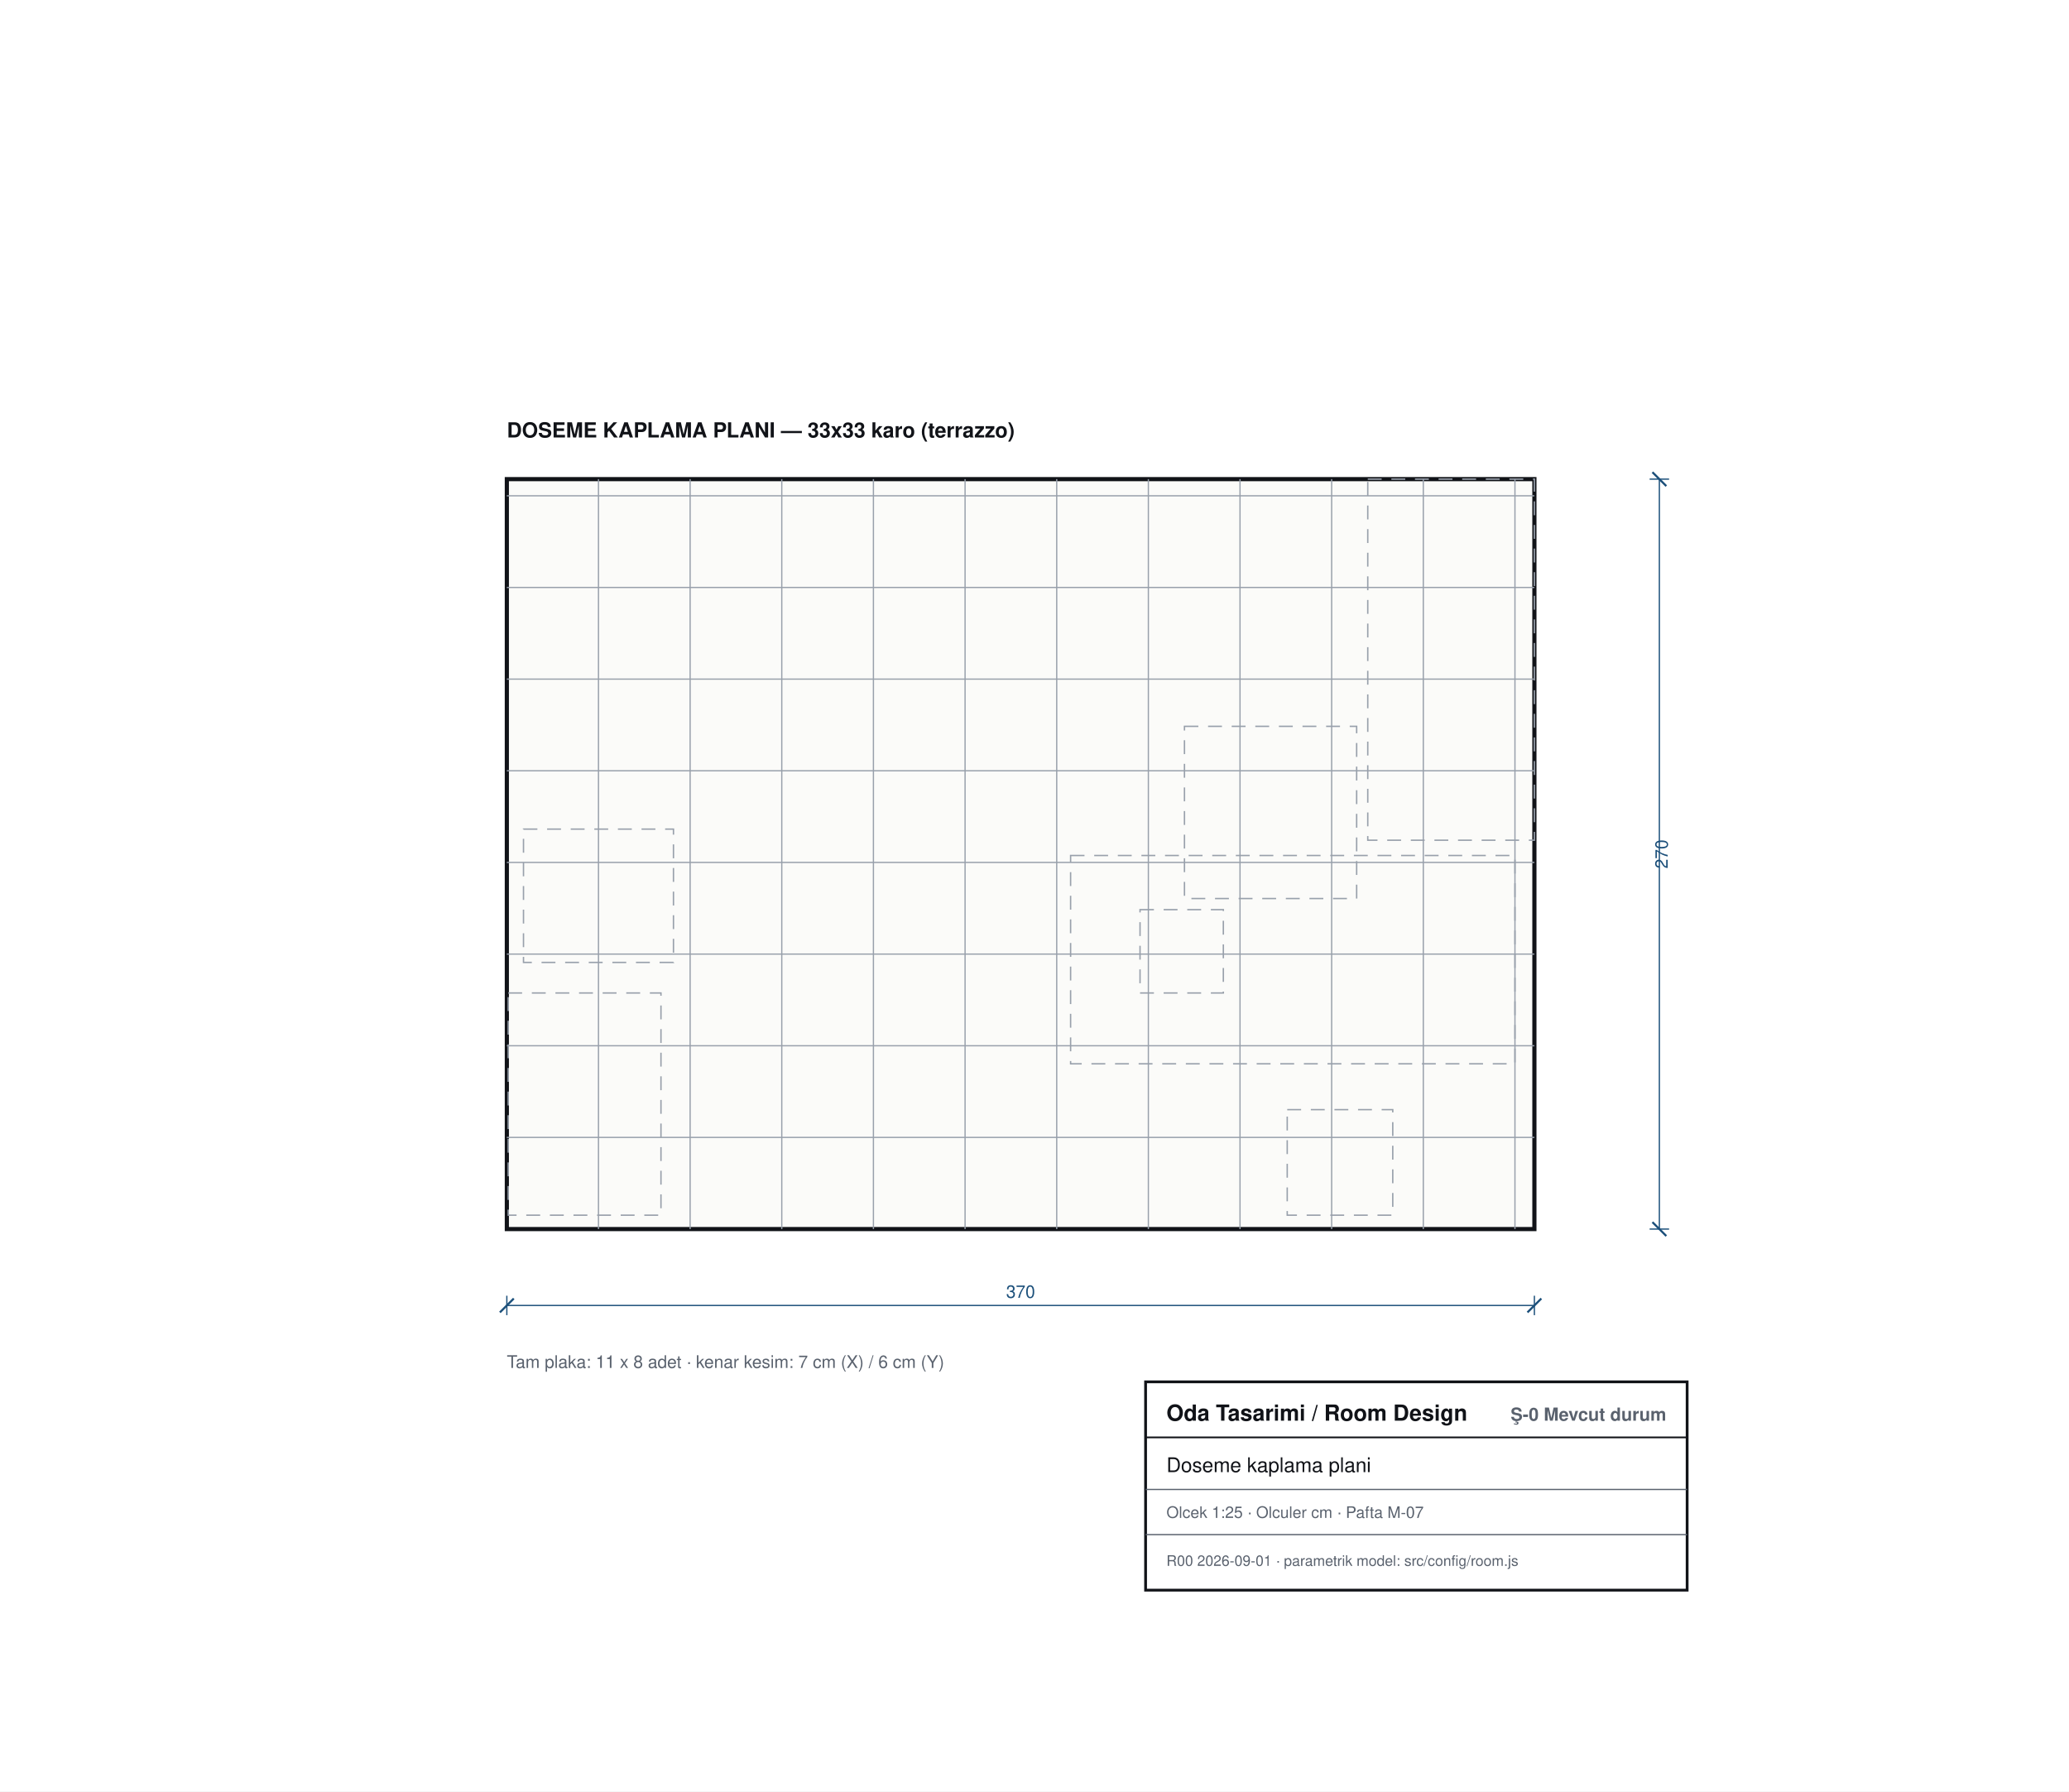
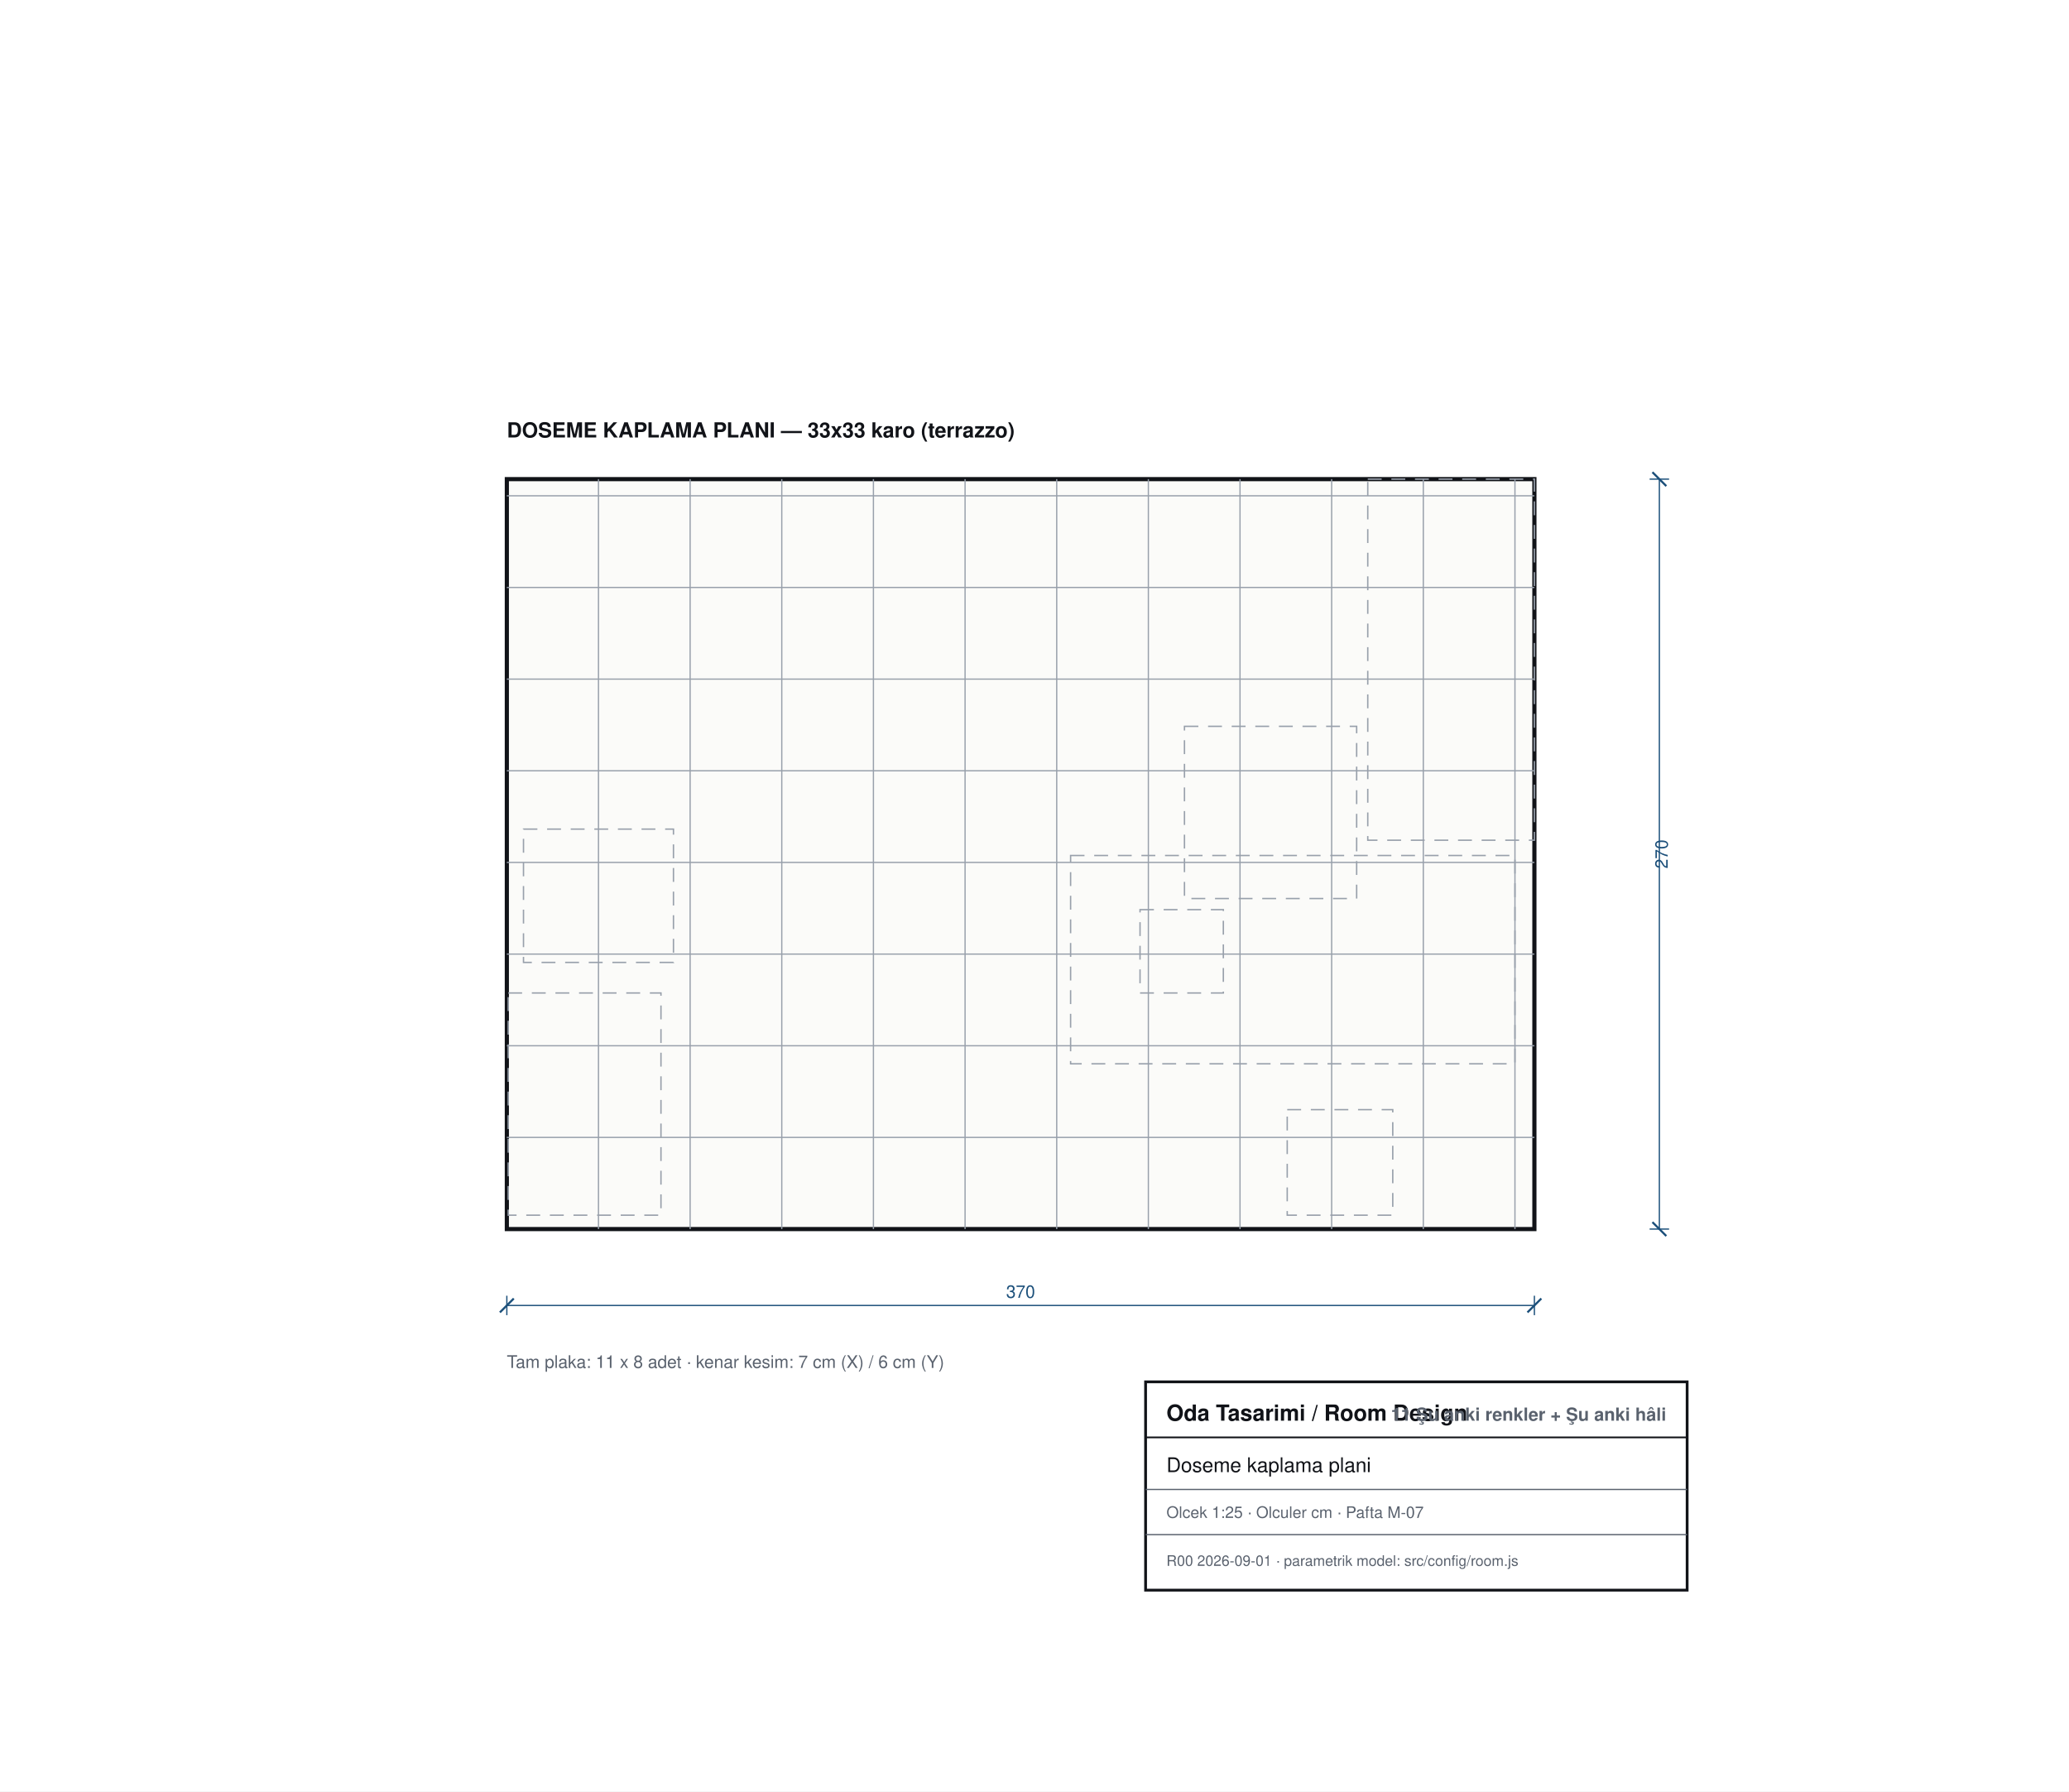
<svg xmlns="http://www.w3.org/2000/svg" width="298mm" height="258mm" viewBox="0 0 298 258" font-family="Helvetica,Arial,sans-serif">
  <rect width="298" height="258" fill="#ffffff" />
  <rect x="73.00" y="69.00" width="148.00" height="108.00" fill="#fbfbf9" stroke="#111318" stroke-width="0.6" />
  <line x1="86.20" y1="177.00" x2="86.20" y2="69.00" stroke="#98a0ab" stroke-width="0.18" />
  <line x1="99.40" y1="177.00" x2="99.40" y2="69.00" stroke="#98a0ab" stroke-width="0.18" />
  <line x1="112.60" y1="177.00" x2="112.60" y2="69.00" stroke="#98a0ab" stroke-width="0.18" />
  <line x1="125.80" y1="177.00" x2="125.80" y2="69.00" stroke="#98a0ab" stroke-width="0.18" />
  <line x1="139.00" y1="177.00" x2="139.00" y2="69.00" stroke="#98a0ab" stroke-width="0.18" />
  <line x1="152.20" y1="177.00" x2="152.20" y2="69.00" stroke="#98a0ab" stroke-width="0.18" />
  <line x1="165.40" y1="177.00" x2="165.40" y2="69.00" stroke="#98a0ab" stroke-width="0.18" />
  <line x1="178.60" y1="177.00" x2="178.60" y2="69.00" stroke="#98a0ab" stroke-width="0.18" />
  <line x1="191.80" y1="177.00" x2="191.80" y2="69.00" stroke="#98a0ab" stroke-width="0.18" />
  <line x1="205.00" y1="177.00" x2="205.00" y2="69.00" stroke="#98a0ab" stroke-width="0.18" />
  <line x1="218.20" y1="177.00" x2="218.20" y2="69.00" stroke="#98a0ab" stroke-width="0.18" />
  <line x1="73.00" y1="163.80" x2="221.00" y2="163.80" stroke="#98a0ab" stroke-width="0.18" />
  <line x1="73.00" y1="150.60" x2="221.00" y2="150.60" stroke="#98a0ab" stroke-width="0.18" />
  <line x1="73.00" y1="137.40" x2="221.00" y2="137.40" stroke="#98a0ab" stroke-width="0.18" />
  <line x1="73.00" y1="124.20" x2="221.00" y2="124.20" stroke="#98a0ab" stroke-width="0.18" />
  <line x1="73.00" y1="111.00" x2="221.00" y2="111.00" stroke="#98a0ab" stroke-width="0.18" />
  <line x1="73.00" y1="97.80" x2="221.00" y2="97.80" stroke="#98a0ab" stroke-width="0.18" />
  <line x1="73.00" y1="84.60" x2="221.00" y2="84.60" stroke="#98a0ab" stroke-width="0.18" />
  <line x1="73.00" y1="71.40" x2="221.00" y2="71.40" stroke="#98a0ab" stroke-width="0.18" />
  <text x="73.00" y="63.00" font-size="3" fill="#111318" text-anchor="start" font-weight="700">DOSEME KAPLAMA PLANI — 33x33 karo (terrazzo)</text>
  <rect x="154.20" y="123.20" width="64.00" height="30.00" fill="none" stroke="#98a0ab" stroke-width="0.2" stroke-dasharray="2 1.4" />
  <rect x="73.20" y="143.00" width="22.00" height="32.00" fill="none" stroke="#98a0ab" stroke-width="0.2" stroke-dasharray="2 1.4" />
  <rect x="170.60" y="104.60" width="24.80" height="24.80" fill="none" stroke="#98a0ab" stroke-width="0.2" stroke-dasharray="2 1.4" />
  <rect x="75.40" y="119.40" width="21.60" height="19.20" fill="none" stroke="#98a0ab" stroke-width="0.2" stroke-dasharray="2 1.4" />
  <rect x="197.00" y="69.00" width="24.00" height="52.00" fill="none" stroke="#98a0ab" stroke-width="0.2" stroke-dasharray="2 1.4" />
  <rect x="185.40" y="159.80" width="15.20" height="15.20" fill="none" stroke="#98a0ab" stroke-width="0.2" stroke-dasharray="2 1.4" />
  <rect x="164.20" y="131.00" width="12.00" height="12.00" fill="none" stroke="#98a0ab" stroke-width="0.2" stroke-dasharray="2 1.4" />
  <line x1="73.00" y1="186.60" x2="73.00" y2="189.40" stroke="#1b4f7a" stroke-width="0.18" />
  <line x1="221.00" y1="186.60" x2="221.00" y2="189.40" stroke="#1b4f7a" stroke-width="0.18" />
  <line x1="73.00" y1="188.00" x2="221.00" y2="188.00" stroke="#1b4f7a" stroke-width="0.18" />
  <line x1="72.00" y1="189.00" x2="74.00" y2="187.00" stroke="#1b4f7a" stroke-width="0.3" />
  <line x1="220.00" y1="189.00" x2="222.00" y2="187.00" stroke="#1b4f7a" stroke-width="0.3" />
  <text x="147.00" y="186.90" font-size="2.5" fill="#1b4f7a" text-anchor="middle">370</text>
  <line x1="240.40" y1="69.00" x2="237.60" y2="69.00" stroke="#1b4f7a" stroke-width="0.18" />
  <line x1="240.40" y1="177.00" x2="237.60" y2="177.00" stroke="#1b4f7a" stroke-width="0.18" />
  <line x1="239.00" y1="69.00" x2="239.00" y2="177.00" stroke="#1b4f7a" stroke-width="0.18" />
  <line x1="238.00" y1="68.00" x2="240.00" y2="70.00" stroke="#1b4f7a" stroke-width="0.3" />
  <line x1="238.00" y1="176.00" x2="240.00" y2="178.00" stroke="#1b4f7a" stroke-width="0.3" />
  <text x="240.20" y="123.00" font-size="2.5" fill="#1b4f7a" text-anchor="middle" transform="rotate(-90 240.20 123.00)">270</text>
  <text x="73.00" y="197.00" font-size="2.5" fill="#5a626e" text-anchor="start">Tam plaka: 11 x 8 adet  ·  kenar kesim: 7 cm (X) / 6 cm (Y)</text>
  <rect x="165.00" y="199.00" width="78.00" height="30.00" fill="#ffffff" stroke="#111318" stroke-width="0.4" />
  <line x1="165.00" y1="207.00" x2="243.00" y2="207.00" stroke="#111318" stroke-width="0.25" />
  <line x1="165.00" y1="214.50" x2="243.00" y2="214.50" stroke="#5a626e" stroke-width="0.18" />
  <line x1="165.00" y1="221.00" x2="243.00" y2="221.00" stroke="#5a626e" stroke-width="0.18" />
  <text x="168.00" y="204.60" font-size="3.2" fill="#111318" text-anchor="start" font-weight="700">Oda Tasarimi / Room Design</text>
  <text x="168.00" y="212.00" font-size="2.9" fill="#111318" text-anchor="start">Doseme kaplama plani</text>
  <text x="168.00" y="218.60" font-size="2.3" fill="#5a626e" text-anchor="start">Olcek 1:25  ·  Olculer cm  ·  Pafta M-07</text>
-   <text x="240.00" y="204.60" font-size="2.6" fill="#5a626e" text-anchor="end" font-weight="700">Ş-0 Mevcut durum</text>
+   <text x="240.00" y="204.60" font-size="2.6" fill="#5a626e" text-anchor="end" font-weight="700">11 Şu anki renkler + Şu anki hâli</text>
  <text x="168.00" y="225.50" font-size="2.1" fill="#5a626e" text-anchor="start">R00  2026-09-01  ·  parametrik model: src/config/room.js</text>
</svg>
